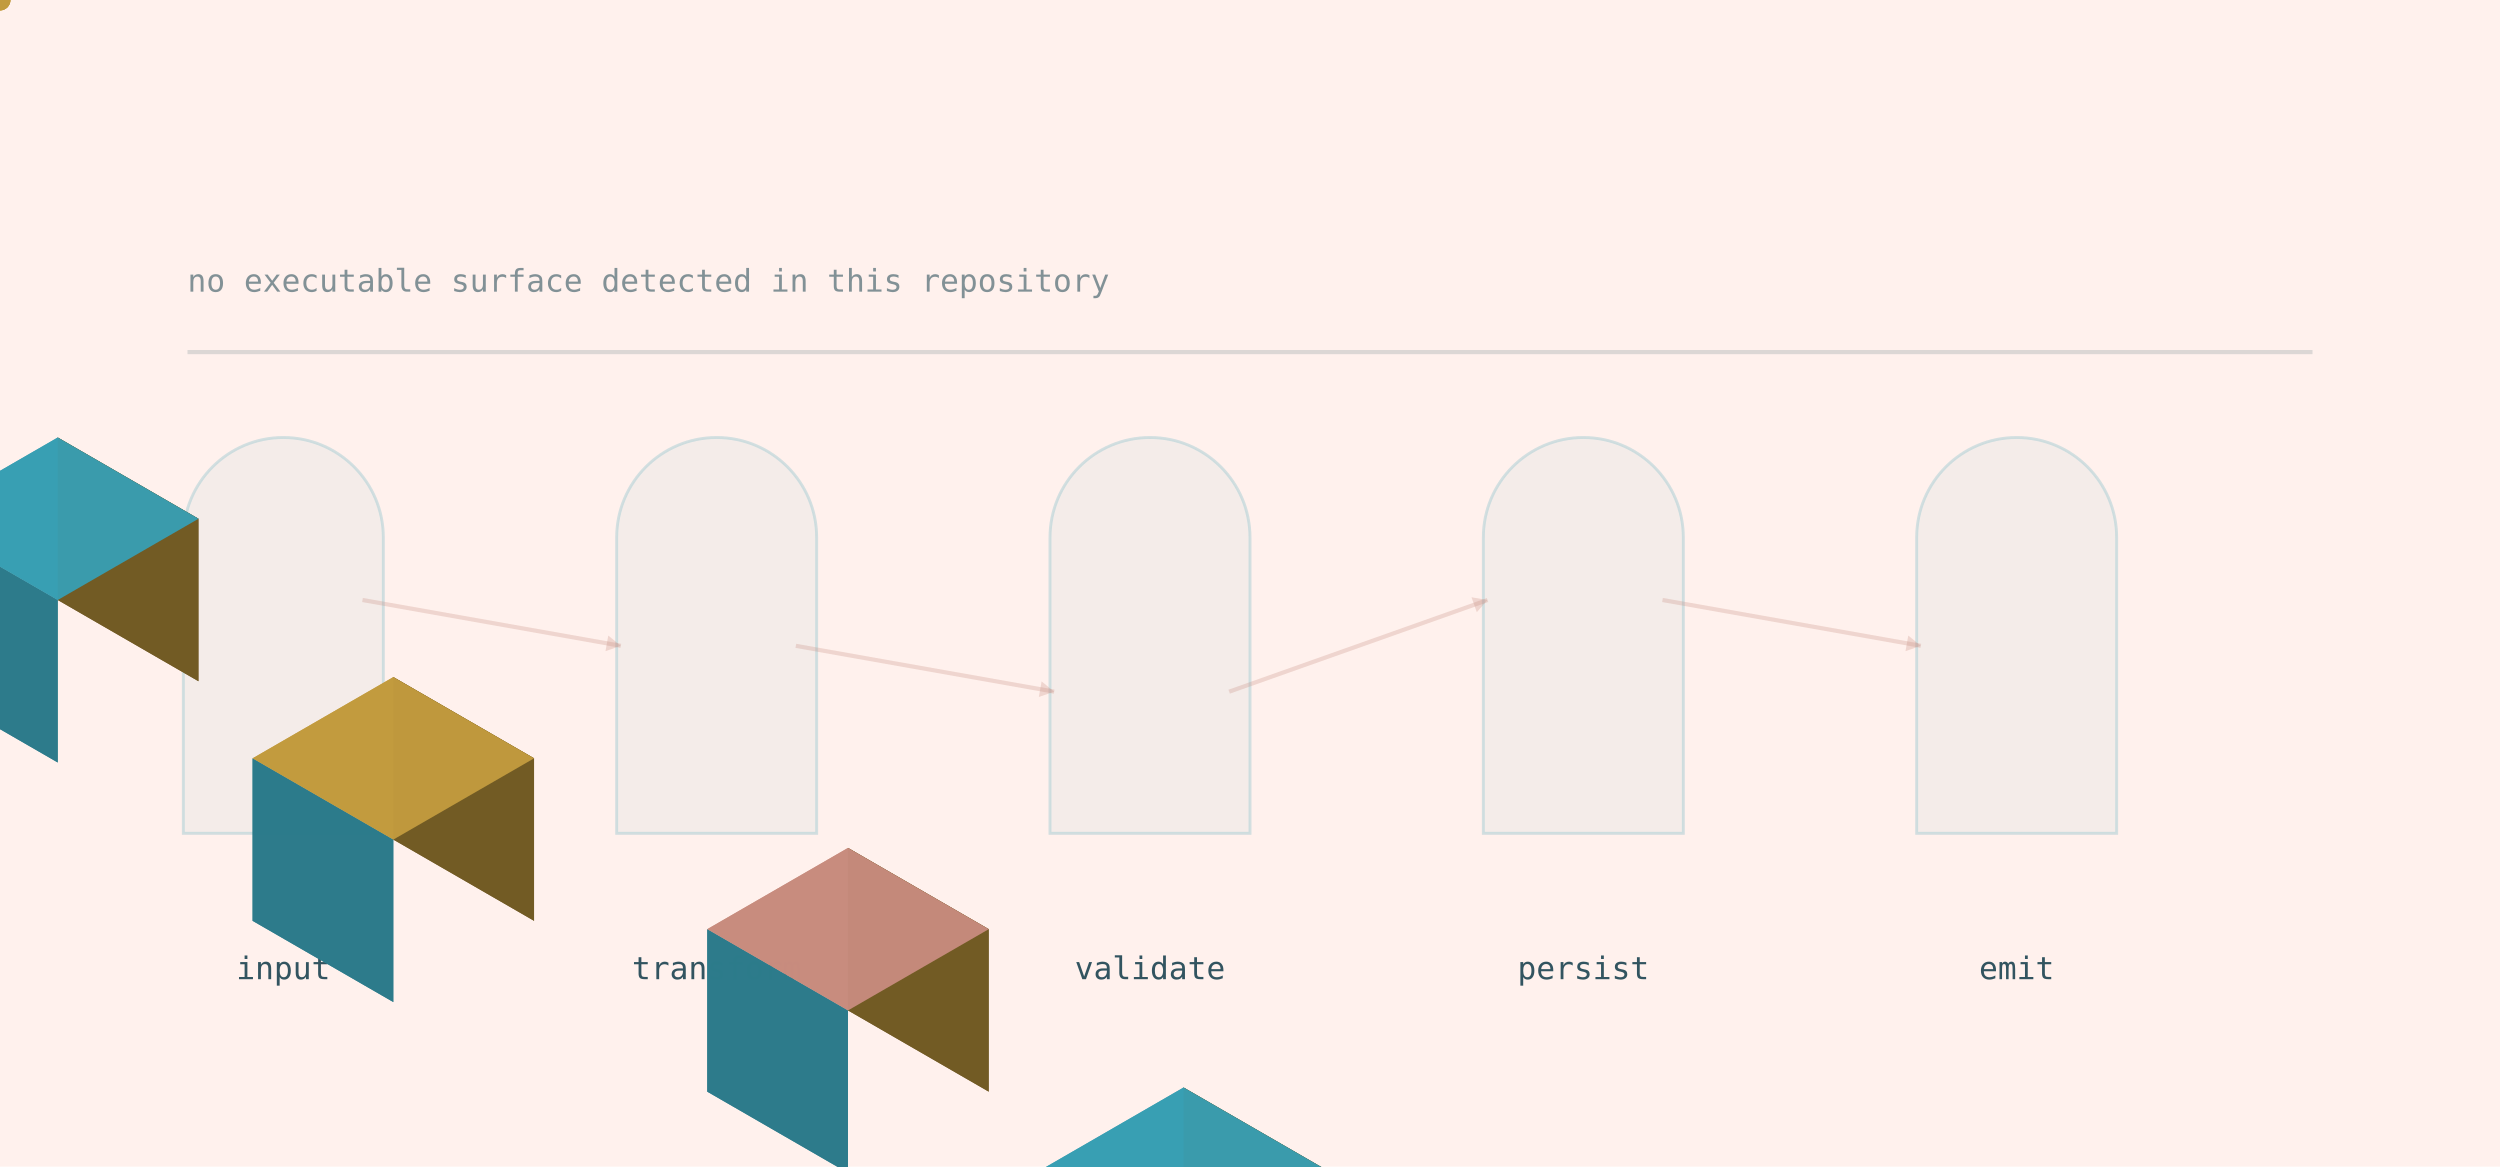
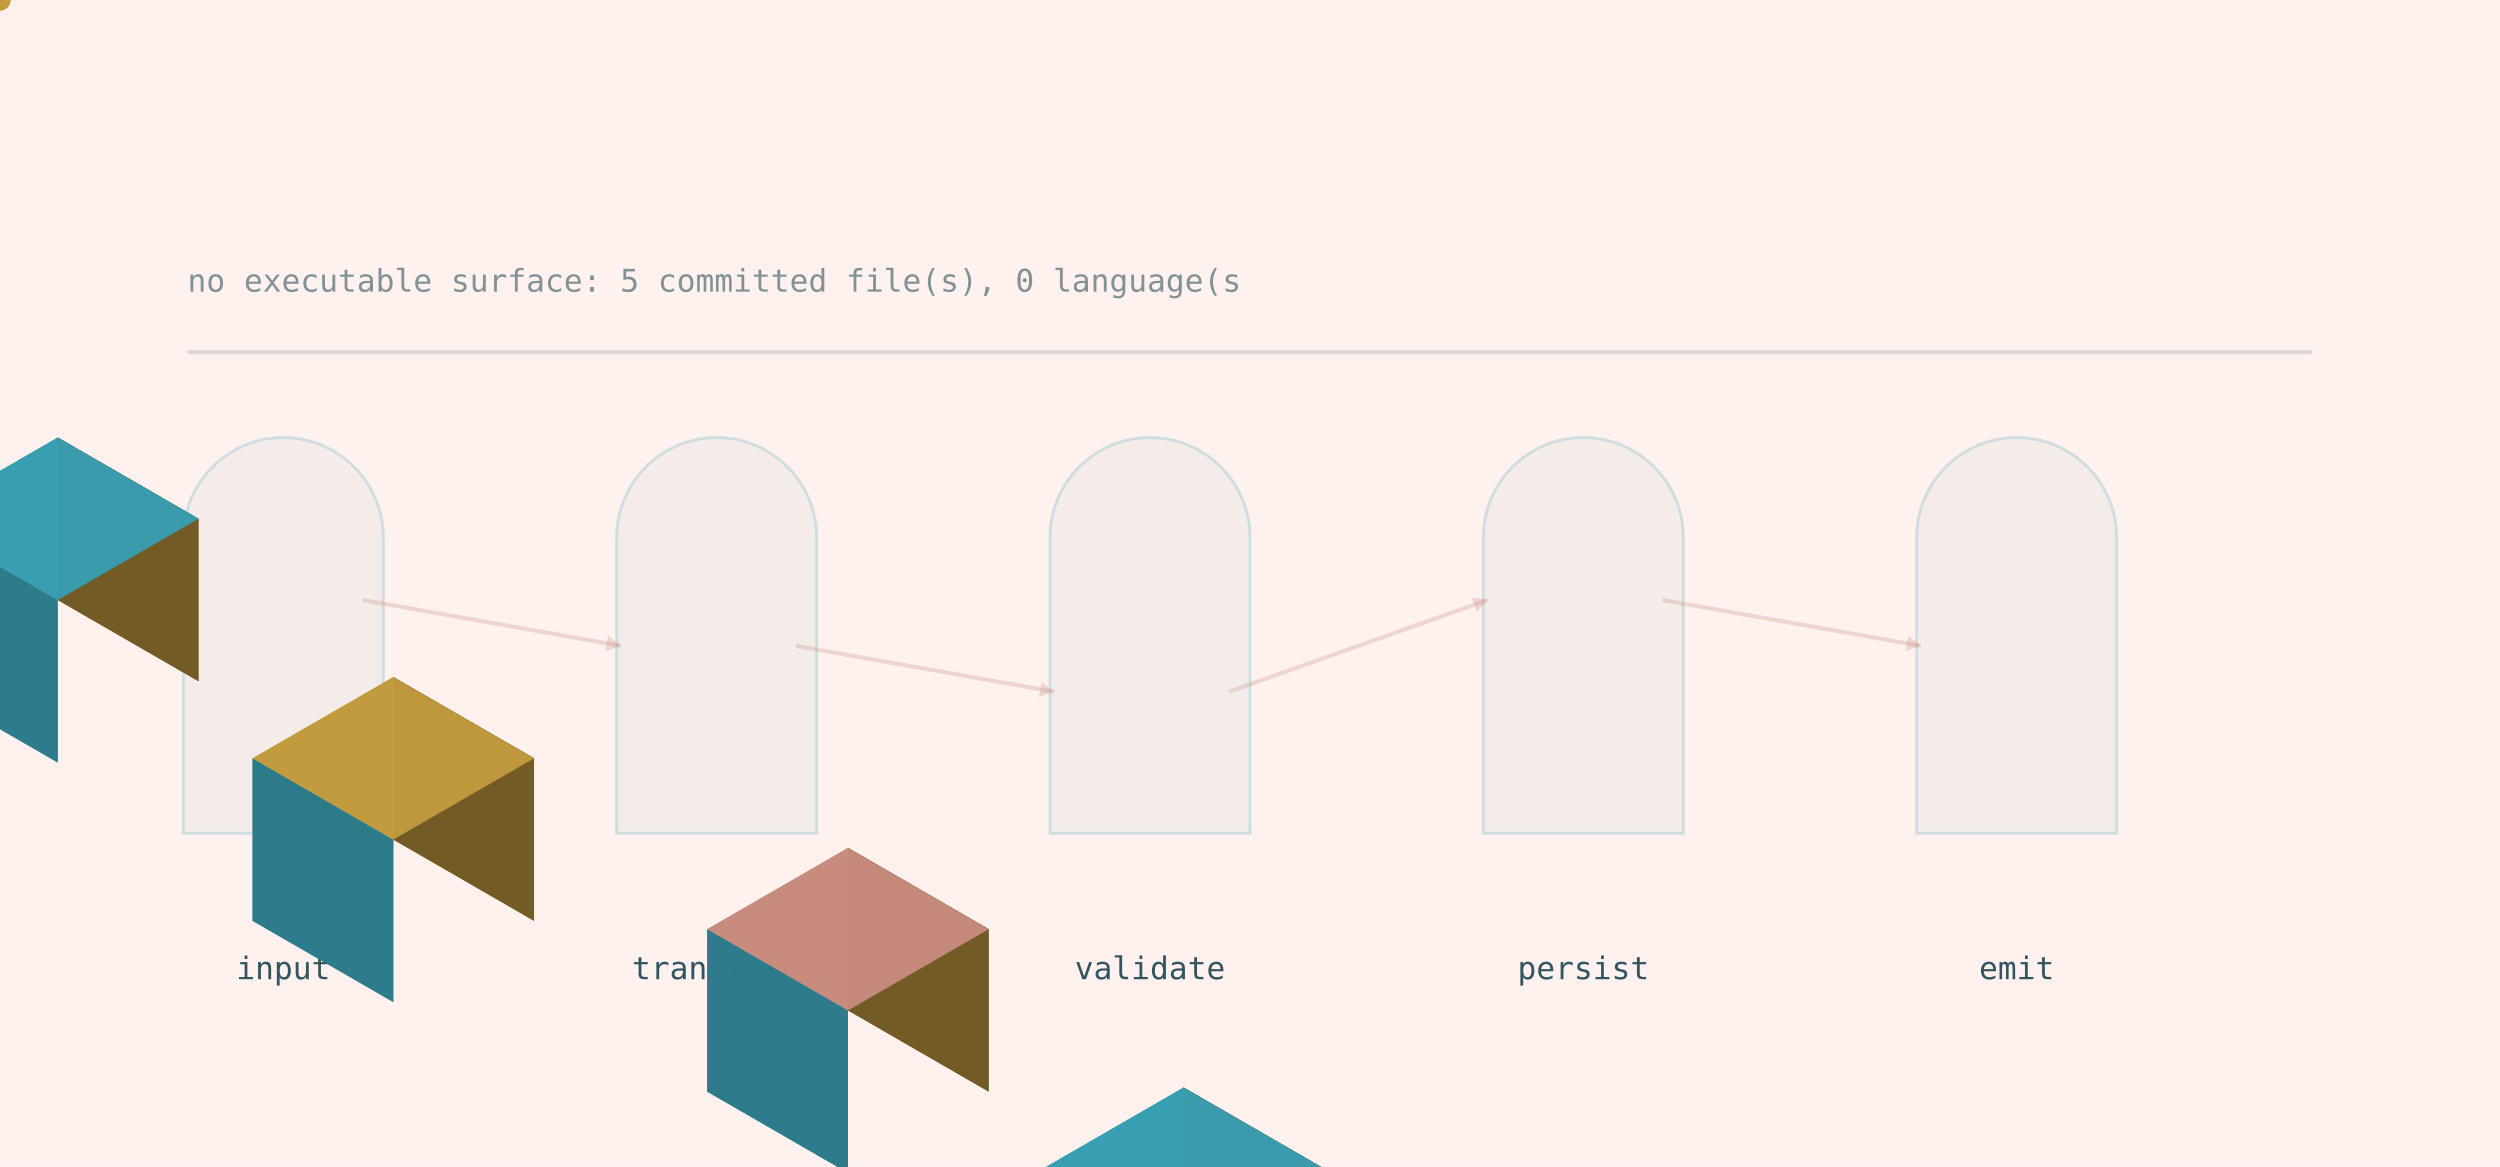
<svg xmlns="http://www.w3.org/2000/svg" viewBox="0 0 1200 560" width="1200" height="560" role="img" aria-label="FundMind data flow">
  <rect width="1200" height="560" fill="#fff1ed" />
  <defs>
    <linearGradient id="gf" x1="0" y1="0" x2="1" y2="1">
      <stop offset="0%" stop-color="#c78c7e" />
      <stop offset="100%" stop-color="#389eb2" />
    </linearGradient>
  </defs>
  <path d="M88.00,400.00 L88.00,258.00 A48.00,48.00 0 0 1 184.00,258.00 L184.00,400.00 Z" fill="rgba(56,158,178,0.100)" opacity="0.55" stroke="rgba(56,158,178,0.400)" stroke-width="1.4" />
  <polygon points="-133.37,173.00 -65.82,212.00 -65.82,134.00 -133.37,95.00" fill="#715a24" opacity="0.95" />
  <polygon points="-200.92,212.00 -133.37,251.00 -133.37,173.00 -200.92,134.00" fill="#2c7b8b" opacity="0.95" />
  <polygon points="-133.37,95.00 -65.82,134.00 -133.37,173.00 -200.92,134.00" fill="#c78c7e" opacity="0.95" />
  <g>
    <polygon points="-133.37,173.00 -65.82,212.00 -65.82,134.00 -133.37,95.00" fill="#715a24" opacity="0.95" />
    <polygon points="-200.92,212.00 -133.37,251.00 -133.37,173.00 -200.92,134.00" fill="#2c7b8b" opacity="0.95" />
    <polygon points="-133.37,95.00 -65.82,134.00 -133.37,173.00 -200.92,134.00" fill="#c78c7e" opacity="0.95" />
    <animate attributeName="opacity" values="0.25;1.0;0.25" dur="3.708s" begin="0.0s" repeatCount="indefinite" />
  </g>
  <text x="136" y="470" font-family="ui-monospace,Menlo,monospace" font-size="15" fill="rgba(6,50,65,0.820)" text-anchor="middle">input</text>
  <path d="M296.00,400.00 L296.00,258.00 A48.00,48.00 0 0 1 392.00,258.00 L392.00,400.00 Z" fill="rgba(56,158,178,0.100)" opacity="0.55" stroke="rgba(56,158,178,0.400)" stroke-width="1.4" />
  <polygon points="27.71,288.00 95.26,327.00 95.26,249.00 27.71,210.00" fill="#715a24" opacity="0.95" />
  <polygon points="-39.84,327.00 27.71,366.00 27.71,288.00 -39.84,249.00" fill="#2c7b8b" opacity="0.95" />
  <polygon points="27.71,210.00 95.26,249.00 27.71,288.00 -39.84,249.00" fill="#389eb2" opacity="0.95" />
  <g>
    <polygon points="27.71,288.00 95.26,327.00 95.26,249.00 27.71,210.00" fill="#715a24" opacity="0.95" />
    <polygon points="-39.84,327.00 27.71,366.00 27.71,288.00 -39.84,249.00" fill="#2c7b8b" opacity="0.95" />
    <polygon points="27.71,210.00 95.26,249.00 27.71,288.00 -39.84,249.00" fill="#389eb2" opacity="0.95" />
    <animate attributeName="opacity" values="0.25;1.0;0.25" dur="3.708s" begin="0.4s" repeatCount="indefinite" />
  </g>
  <text x="344" y="470" font-family="ui-monospace,Menlo,monospace" font-size="15" fill="rgba(6,50,65,0.820)" text-anchor="middle">transform</text>
  <line x1="174.00" y1="288.00" x2="298.00" y2="310.00" stroke="rgba(199,140,126,0.500)" stroke-width="2.00" opacity="0.55" />
  <polygon points="298.00,310.00 291.97,305.07 290.64,312.55" fill="rgba(199,140,126,0.500)" opacity="0.55" />
  <g opacity="0.9">
    <circle cx="0.00" cy="0.00" r="5.00" fill="#c29b3e" opacity="1.00" />
    <animateTransform attributeName="transform" type="translate" values="174.00,288.00 298.00,310.00" dur="2.967s" begin="0.0s" repeatCount="indefinite" />
    <animateTransform attributeName="transform" type="translate" values="298.00,310.00 174.00,288.00" dur="2.967s" begin="1.483s" repeatCount="indefinite" />
  </g>
  <path d="M504.00,400.00 L504.00,258.00 A48.00,48.00 0 0 1 600.00,258.00 L600.00,400.00 Z" fill="rgba(56,158,178,0.100)" opacity="0.55" stroke="rgba(56,158,178,0.400)" stroke-width="1.4" />
  <polygon points="188.79,403.00 256.34,442.00 256.34,364.00 188.79,325.00" fill="#715a24" opacity="0.95" />
  <polygon points="121.24,442.00 188.79,481.00 188.79,403.00 121.24,364.00" fill="#2c7b8b" opacity="0.95" />
  <polygon points="188.79,325.00 256.34,364.00 188.79,403.00 121.24,364.00" fill="#c29b3e" opacity="0.95" />
  <g>
    <polygon points="188.79,403.00 256.34,442.00 256.34,364.00 188.79,325.00" fill="#715a24" opacity="0.95" />
    <polygon points="121.24,442.00 188.79,481.00 188.79,403.00 121.24,364.00" fill="#2c7b8b" opacity="0.95" />
    <polygon points="188.79,325.00 256.34,364.00 188.79,403.00 121.24,364.00" fill="#c29b3e" opacity="0.95" />
    <animate attributeName="opacity" values="0.25;1.0;0.25" dur="3.708s" begin="0.8s" repeatCount="indefinite" />
  </g>
  <text x="552" y="470" font-family="ui-monospace,Menlo,monospace" font-size="15" fill="rgba(6,50,65,0.820)" text-anchor="middle">validate</text>
  <line x1="382.00" y1="310.00" x2="506.00" y2="332.00" stroke="rgba(199,140,126,0.500)" stroke-width="2.00" opacity="0.55" />
  <polygon points="506.00,332.00 499.97,327.07 498.64,334.55" fill="rgba(199,140,126,0.500)" opacity="0.55" />
  <g opacity="0.9">
    <circle cx="0.00" cy="0.00" r="5.00" fill="#c29b3e" opacity="1.00" />
    <animateTransform attributeName="transform" type="translate" values="382.00,310.00 506.00,332.00" dur="2.967s" begin="0.45s" repeatCount="indefinite" />
    <animateTransform attributeName="transform" type="translate" values="506.00,332.00 382.00,310.00" dur="2.967s" begin="1.933s" repeatCount="indefinite" />
  </g>
  <path d="M712.00,400.00 L712.00,258.00 A48.00,48.00 0 0 1 808.00,258.00 L808.00,400.00 Z" fill="rgba(56,158,178,0.100)" opacity="0.55" stroke="rgba(56,158,178,0.400)" stroke-width="1.4" />
  <polygon points="407.03,485.00 474.58,524.00 474.58,446.00 407.03,407.00" fill="#715a24" opacity="0.95" />
  <polygon points="339.48,524.00 407.03,563.00 407.03,485.00 339.48,446.00" fill="#2c7b8b" opacity="0.95" />
  <polygon points="407.03,407.00 474.58,446.00 407.03,485.00 339.48,446.00" fill="#c78c7e" opacity="0.95" />
  <g>
    <polygon points="407.03,485.00 474.58,524.00 474.58,446.00 407.03,407.00" fill="#715a24" opacity="0.95" />
    <polygon points="339.48,524.00 407.03,563.00 407.03,485.00 339.48,446.00" fill="#2c7b8b" opacity="0.95" />
    <polygon points="407.03,407.00 474.58,446.00 407.03,485.00 339.48,446.00" fill="#c78c7e" opacity="0.95" />
    <animate attributeName="opacity" values="0.25;1.0;0.25" dur="3.708s" begin="1.2s" repeatCount="indefinite" />
  </g>
  <text x="760" y="470" font-family="ui-monospace,Menlo,monospace" font-size="15" fill="rgba(6,50,65,0.820)" text-anchor="middle">persist</text>
  <line x1="590.00" y1="332.00" x2="714.00" y2="288.00" stroke="rgba(199,140,126,0.500)" stroke-width="2.00" opacity="0.55" />
  <polygon points="714.00,288.00 706.32,286.69 708.86,293.86" fill="rgba(199,140,126,0.500)" opacity="0.55" />
  <g opacity="0.9">
    <circle cx="0.00" cy="0.00" r="5.00" fill="#c29b3e" opacity="1.00" />
    <animateTransform attributeName="transform" type="translate" values="590.00,332.00 714.00,288.00" dur="2.967s" begin="0.9s" repeatCount="indefinite" />
    <animateTransform attributeName="transform" type="translate" values="714.00,288.00 590.00,332.00" dur="2.967s" begin="2.383s" repeatCount="indefinite" />
  </g>
  <path d="M920.00,400.00 L920.00,258.00 A48.00,48.00 0 0 1 1016.00,258.00 L1016.00,400.00 Z" fill="rgba(56,158,178,0.100)" opacity="0.55" stroke="rgba(56,158,178,0.400)" stroke-width="1.4" />
  <polygon points="568.11,600.00 635.66,639.00 635.66,561.00 568.11,522.00" fill="#715a24" opacity="0.95" />
  <polygon points="500.56,639.00 568.11,678.00 568.11,600.00 500.56,561.00" fill="#2c7b8b" opacity="0.95" />
  <polygon points="568.11,522.00 635.66,561.00 568.11,600.00 500.56,561.00" fill="#389eb2" opacity="0.95" />
  <g>
    <polygon points="568.11,600.00 635.66,639.00 635.66,561.00 568.11,522.00" fill="#715a24" opacity="0.95" />
    <polygon points="500.56,639.00 568.11,678.00 568.11,600.00 500.56,561.00" fill="#2c7b8b" opacity="0.95" />
    <polygon points="568.11,522.00 635.66,561.00 568.11,600.00 500.56,561.00" fill="#389eb2" opacity="0.95" />
    <animate attributeName="opacity" values="0.25;1.0;0.25" dur="3.708s" begin="1.6s" repeatCount="indefinite" />
  </g>
  <text x="968" y="470" font-family="ui-monospace,Menlo,monospace" font-size="15" fill="rgba(6,50,65,0.820)" text-anchor="middle">emit</text>
  <line x1="798.00" y1="288.00" x2="922.00" y2="310.00" stroke="rgba(199,140,126,0.500)" stroke-width="2.00" opacity="0.55" />
  <polygon points="922.00,310.00 915.97,305.07 914.64,312.55" fill="rgba(199,140,126,0.500)" opacity="0.55" />
  <g opacity="0.9">
    <circle cx="0.00" cy="0.00" r="5.00" fill="#c29b3e" opacity="1.00" />
    <animateTransform attributeName="transform" type="translate" values="798.00,288.00 922.00,310.00" dur="2.967s" begin="1.35s" repeatCount="indefinite" />
    <animateTransform attributeName="transform" type="translate" values="922.00,310.00 798.00,288.00" dur="2.967s" begin="2.833s" repeatCount="indefinite" />
  </g>
  <rect x="90.00" y="168.00" width="1020.00" height="2.00" rx="0.00" fill="rgba(6,50,65,0.140)" opacity="1.00" />
-   <text x="90" y="140" font-family="ui-monospace,Menlo,monospace" font-size="15" fill="rgba(6,50,65,0.500)">no executable surface detected in this repository</text>
+   <text x="90" y="140" font-family="ui-monospace,Menlo,monospace" font-size="15" fill="rgba(6,50,65,0.500)">no executable surface: 5 committed file(s), 0 language(s</text>
</svg>
